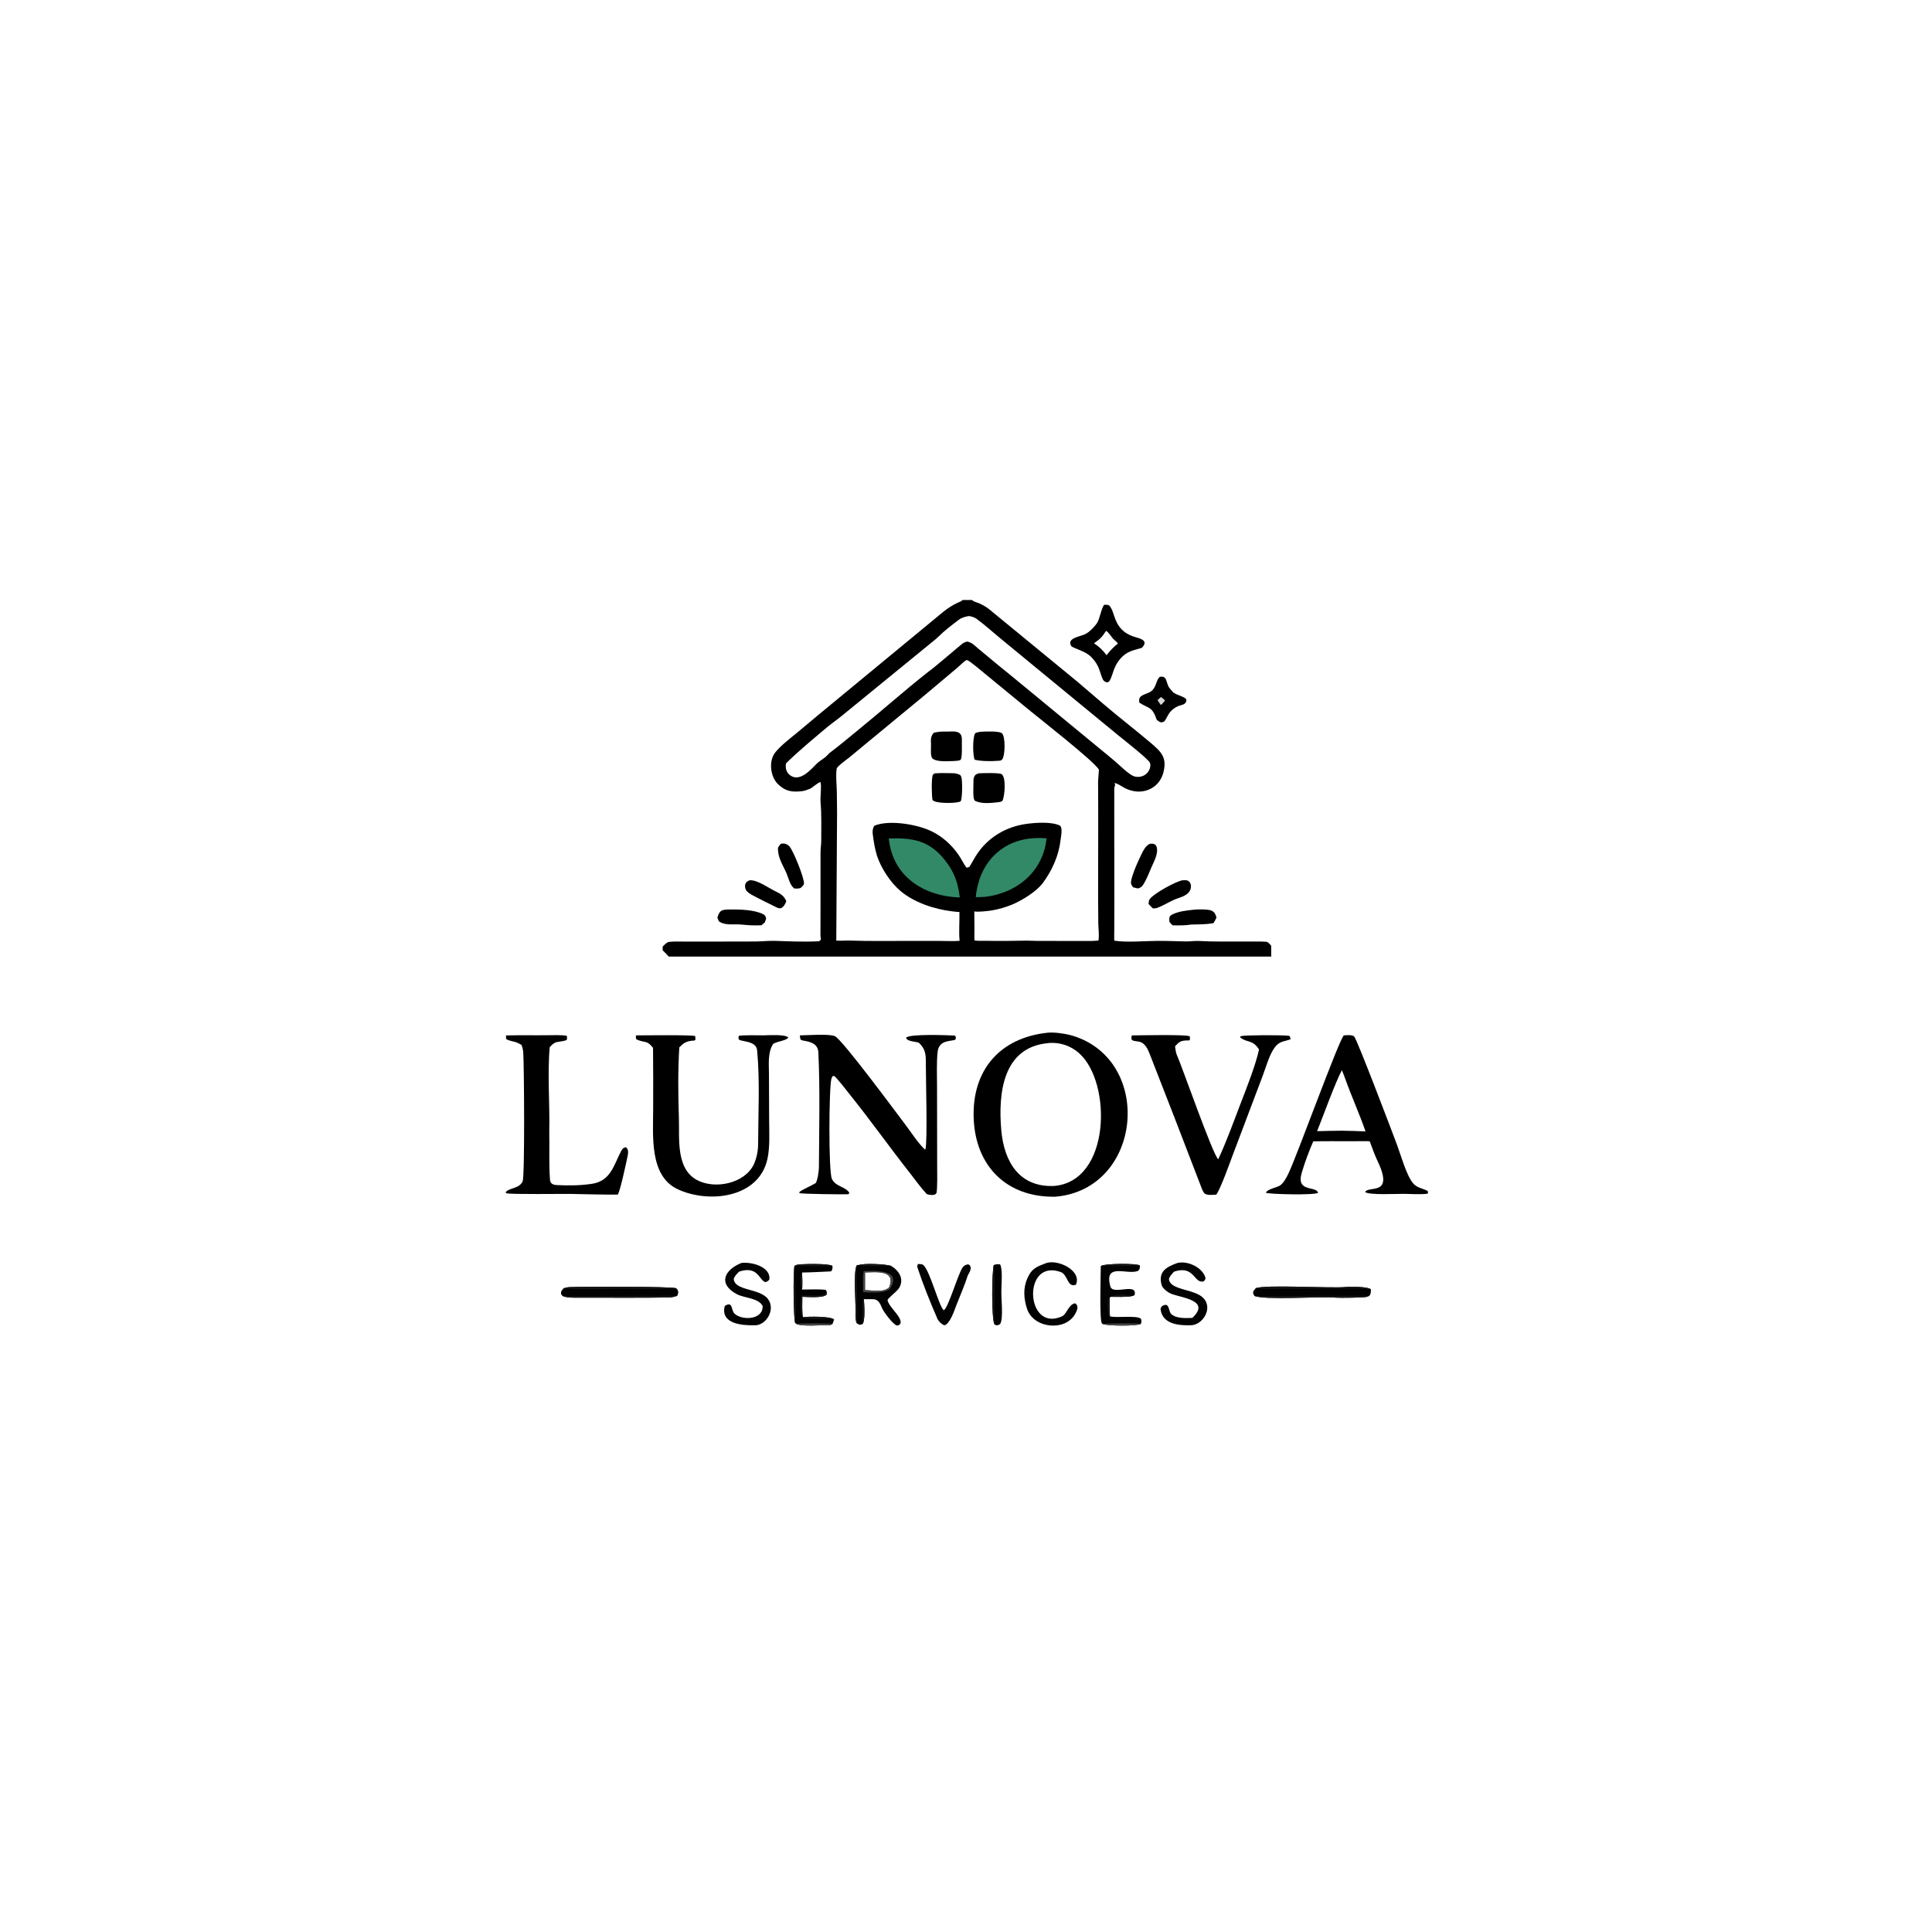
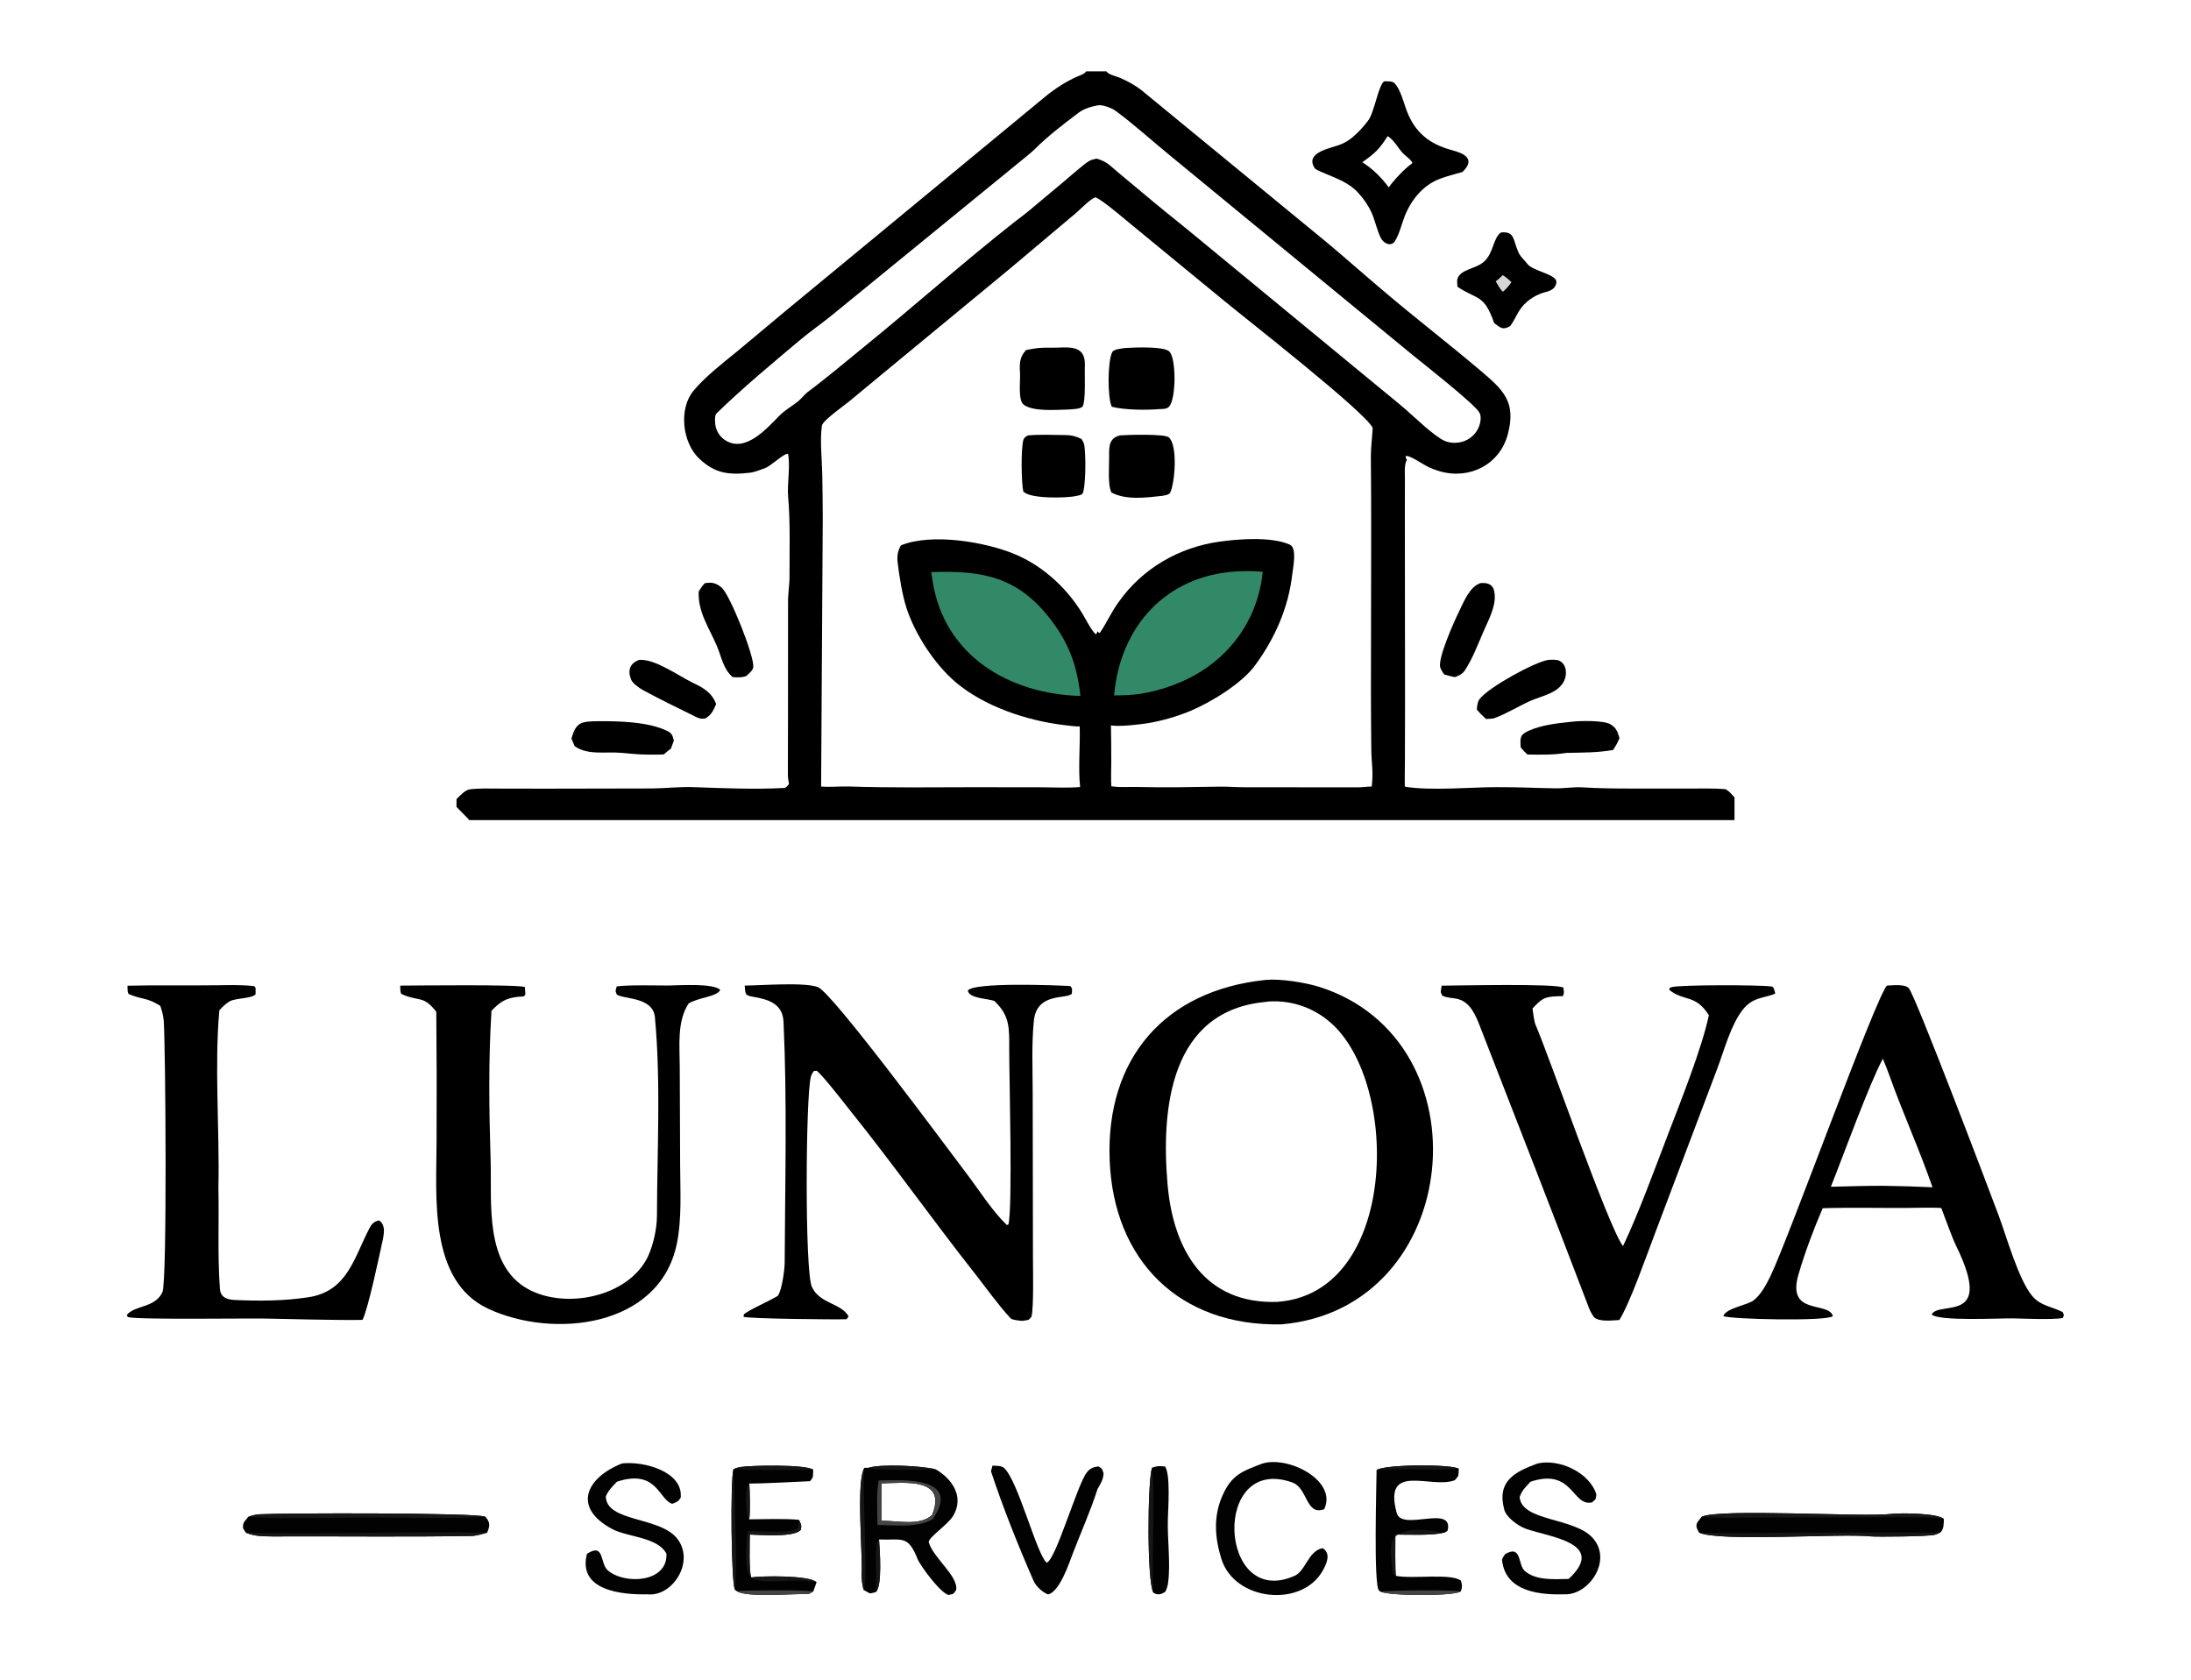
- <svg xmlns="http://www.w3.org/2000/svg" width="1024" height="1024" viewBox="0 0 1024 1024" style="display:block" preserveAspectRatio="xMidYMid meet">
+ <svg xmlns="http://www.w3.org/2000/svg" width="553" height="424" viewBox="236 300 553 424" style="display:block" preserveAspectRatio="xMidYMid meet">
  <svg x="263" y="667" width="498" height="39" style="display:block" preserveAspectRatio="none">
    <svg version="1.1" style="display: block;" width="498" height="39" viewBox="1362.60 105.85 1155.33 90.48" preserveAspectRatio="none">
      <g id="svg-group-adb05c6d-1369-4575-89a9-3986a045aa0f">
        <path transform="translate(0,0)" fill="rgb(2,2,2)" d="M 1808.31 113.976 C 1815.56 111.539 1839.41 112.724 1847.8 114.783 C 1857.35 120.272 1864.72 130.748 1858.15 141.954 C 1855.14 147.096 1844.23 154.19 1843.75 157.283 C 1846.21 166.717 1861.46 177.4 1859.79 185.616 C 1857.71 188.257 1858.71 187.609 1855.37 188.384 C 1850.63 187.265 1838.85 171.369 1837.18 167.183 C 1831.52 153.011 1828.12 156.444 1814.67 155.906 C 1815.1 161.378 1816.75 183.796 1812.69 186.726 C 1808.49 187.77 1810.06 187.81 1805.75 185.5 C 1804.97 183.769 1804.33 178.268 1804.46 176.489 C 1805.26 164.934 1801.07 121.496 1806.17 113.895 L 1808.31 113.976 z M 1816.06 144.908 C 1826.66 144.978 1838.52 148.083 1845.76 141.517 C 1854.71 119.45 1829.59 122.784 1816.08 123.034 L 1816.06 144.908 z" />
        <path transform="translate(0,0)" fill="rgb(22,22,22)" d="M 1805.75 185.5 C 1804.97 183.769 1804.33 178.268 1804.46 176.489 C 1805.26 164.934 1801.07 121.496 1806.17 113.895 C 1804.65 127.578 1808.31 177.861 1805.75 185.5 z" />
        <path transform="translate(0,0)" fill="rgb(22,22,22)" d="M 1808.31 113.976 C 1815.56 111.539 1839.41 112.724 1847.8 114.783 C 1839.87 114.966 1814.02 115.883 1808.31 113.976 z" />
        <path transform="translate(0,0)" fill="rgb(22,22,22)" d="M 1812.69 186.726 C 1814.09 180.089 1811.02 159.112 1814.67 155.906 C 1815.1 161.378 1816.75 183.796 1812.69 186.726 z" />
        <path transform="translate(0,0)" fill="rgb(67,68,68)" d="M 1814.52 121.361 C 1828.1 121.01 1863.37 118.809 1846.14 143.956 C 1837.47 149.186 1824.34 147.537 1813.75 147.392 C 1813.68 140.531 1813 127.409 1814.52 121.361 z M 1816.06 144.908 C 1826.66 144.978 1838.52 148.083 1845.76 141.517 C 1854.71 119.45 1829.59 122.784 1816.08 123.034 L 1816.06 144.908 z" />
        <path transform="translate(0,0)" fill="rgb(2,2,2)" d="M 2200.24 111.41 C 2212.9 108.421 2230.87 116.723 2234.7 129.536 C 2234.18 132.896 2234.74 131.832 2232.19 134.167 C 2220.38 136.819 2221.16 113.764 2196.13 122.073 C 2193.38 125.075 2191.04 127.204 2189.79 131.097 C 2190.88 145.24 2221.18 143 2232.2 154.616 C 2244.63 167.707 2230.48 188.45 2216.25 188.002 C 2203.09 188.369 2181.61 187.199 2179.5 168.123 C 2179.37 166.949 2180.59 165.505 2181.27 164.473 C 2191.09 158.737 2188.71 170.695 2192.69 174.241 C 2199.3 180.12 2210.25 179.136 2218.5 178.999 C 2241.34 157.696 2206.44 154.413 2193.21 149.542 C 2189.02 147.997 2182.01 143.076 2180.77 138.407 C 2176.28 121.584 2187.01 116.284 2200.24 111.41 z" />
        <path transform="translate(0,0)" fill="rgb(2,2,2)" d="M 1664.23 111.362 C 1676.94 109.901 1700.17 116.153 1698.53 131.513 C 1697.02 133.821 1696.17 134.026 1693.56 135 C 1685.76 132.707 1684.71 114.374 1661.24 122.048 C 1658.43 125.013 1656.35 126.894 1654.69 130.652 C 1655.01 145.957 1686.53 142.235 1696.68 155.625 C 1706.94 169.147 1693.63 189.512 1679.25 188.001 C 1664.32 188.365 1638 185.944 1643.67 164.258 C 1654.22 157.632 1650.95 169.852 1655.97 174.086 C 1665.93 182.476 1691.02 181.144 1690.19 164.201 C 1685.07 154.463 1667.3 154.458 1658.72 149.931 C 1634.61 137.209 1643.28 119.615 1664.23 111.362 z" />
        <path transform="translate(0,0)" fill="rgb(2,2,2)" d="M 2296.34 142.604 C 2306.36 137.591 2391.26 142.927 2407.59 140.925 C 2412.69 140.299 2434.68 140.425 2438.19 143.928 C 2438.06 146.865 2438.28 149.603 2436.23 151.735 C 2435.17 152.286 2434.07 152.75 2432.94 153.122 C 2429.78 154.159 2398.69 154.455 2395.01 154.064 C 2377.82 152.238 2305.85 157.426 2294.79 151.823 C 2292.01 146.978 2293.37 146.504 2296.34 142.604 z" />
        <path transform="translate(0,0)" fill="rgb(22,22,22)" d="M 2294.79 151.823 C 2314.04 152.53 2332.83 151.949 2352.07 151.876 L 2436.23 151.735 C 2435.17 152.286 2434.07 152.75 2432.94 153.122 C 2429.78 154.159 2398.69 154.455 2395.01 154.064 C 2377.82 152.238 2305.85 157.426 2294.79 151.823 z" />
        <path transform="translate(0,0)" fill="rgb(22,22,22)" d="M 2296.34 142.604 C 2306.36 137.591 2391.26 142.927 2407.59 140.925 C 2412.69 140.299 2434.68 140.425 2438.19 143.928 C 2432.44 142.41 2411.49 142.842 2404.46 142.854 L 2334.62 143.031 C 2324.39 143.059 2305.96 143.625 2296.34 142.604 z" />
        <path transform="translate(0,0)" fill="rgb(2,2,2)" d="M 1445.32 142.624 C 1447.49 141.771 1449.78 141.266 1452.1 141.129 C 1465.29 140.377 1579.87 140.15 1584.15 142.582 C 1587.09 145.824 1586.87 147.96 1585.22 151.858 C 1582.66 152.688 1578.7 153.786 1576.05 153.831 C 1540.07 154.44 1504.04 154.002 1468.05 154.099 C 1462.8 154.113 1457.07 154.234 1451.86 153.834 C 1449.14 153.601 1446.47 152.959 1443.94 151.929 L 1442.25 149.315 C 1442.26 145.546 1442.72 146.077 1445.32 142.624 z" />
        <path transform="translate(0,0)" fill="rgb(22,22,22)" d="M 1443.94 151.929 C 1490.84 153.002 1538.24 151.067 1585.22 151.858 C 1582.66 152.688 1578.7 153.786 1576.05 153.831 C 1540.07 154.44 1504.04 154.002 1468.05 154.099 C 1462.8 154.113 1457.07 154.234 1451.86 153.834 C 1449.14 153.601 1446.47 152.959 1443.94 151.929 z" />
        <path transform="translate(0,0)" fill="rgb(22,22,22)" d="M 1445.32 142.624 C 1447.49 141.771 1449.78 141.266 1452.1 141.129 C 1465.29 140.377 1579.87 140.15 1584.15 142.582 C 1567.2 143.939 1534.58 143.003 1516.72 143.001 C 1497.04 142.999 1464.13 144.116 1445.32 142.624 z" />
        <path transform="translate(0,0)" fill="rgb(2,2,2)" d="M 2106.01 115.225 C 2110.9 111.847 2150.02 111.699 2154.16 114.504 C 2153.79 118.908 2154.5 118.171 2151.86 121.156 C 2138.33 126.661 2109.56 110.132 2117.81 140.391 C 2120.81 151.427 2151.23 134.981 2147.62 150.696 C 2146.3 151.66 2146.28 152.022 2144.85 152.002 C 2138.92 153.621 2123.97 153.06 2117.01 153.014 C 2117 156.858 2116.75 174.57 2117.34 177.208 C 2127.44 179.127 2149.4 175.53 2155.37 179.979 C 2156.05 182.132 2156.38 184.101 2155.23 186.303 C 2151.83 189.198 2112.55 188.997 2108.29 186.4 C 2107.96 186.225 2107.68 186.035 2107.41 185.77 C 2104.15 182.59 2105.98 123.846 2106.01 115.225 z" />
        <path transform="translate(0,0)" fill="rgb(22,22,22)" d="M 2117.34 177.208 C 2116.86 177.024 2116.03 176.329 2115.57 175.98 C 2115.02 171.117 2114.02 164.168 2114.58 159.492 C 2116.05 147.292 2136.39 149.995 2144.85 152.002 C 2138.92 153.621 2123.97 153.06 2117.01 153.014 C 2117 156.858 2116.75 174.57 2117.34 177.208 z" />
        <path transform="translate(0,0)" fill="rgb(67,68,68)" d="M 2108.29 186.4 C 2114.88 185.663 2149.32 185.317 2155.23 186.303 C 2151.83 189.198 2112.55 188.997 2108.29 186.4 z" />
        <path transform="translate(0,0)" fill="rgb(22,22,22)" d="M 2106.01 115.225 C 2110.9 111.847 2150.02 111.699 2154.16 114.504 C 2138.28 115.606 2121.26 114.102 2106.01 115.225 z" />
        <path transform="translate(0,0)" fill="rgb(2,2,2)" d="M 2039.24 111.41 C 2054.45 106.789 2083.2 121.456 2075.34 138.185 C 2064.46 142.154 2065.83 125.728 2056.57 122.473 C 2009.31 105.855 2013.4 196.333 2057.44 177.413 C 2064.4 175.033 2065.71 162.619 2074.42 160.969 C 2079.26 164.012 2077.08 169.43 2074.58 173.975 C 2062.44 196.053 2022.87 192.096 2015.15 167.308 C 2011.3 154.964 2010.36 142.609 2015.65 130.452 C 2021.17 117.749 2027.75 115.798 2039.24 111.41 z" />
        <path transform="translate(0,0)" fill="rgb(2,2,2)" d="M 1730.35 185.409 C 1728.12 182.847 1727.53 120.534 1729.43 114.747 C 1730.62 114.157 1731.88 113.742 1733.18 113.514 C 1739.21 112.469 1771.55 111.823 1776.12 115.019 C 1775.88 119.102 1776.56 119.184 1774.24 121.772 C 1765.39 122.115 1746.79 123.209 1738.72 123.128 C 1738.97 126.985 1739.34 140.417 1738.66 144.095 C 1747.3 144.018 1759.45 143.591 1767.76 144.379 C 1768.96 146.785 1769.41 147.472 1768.96 150.098 C 1765.45 154.917 1744.89 153.138 1739.01 153.018 C 1738.97 157.705 1738.42 174.978 1739.88 178.118 C 1746.26 177.157 1774.18 176.805 1778.1 180.971 L 1776.2 186.27 C 1775.44 186.769 1773.84 187.881 1772.98 187.85 C 1764.91 187.56 1736.85 190.101 1731.34 186.125 L 1730.35 185.409 z" />
        <path transform="translate(0,0)" fill="rgb(22,22,22)" d="M 1730.35 185.409 C 1728.12 182.847 1727.53 120.534 1729.43 114.747 C 1730.62 114.157 1731.88 113.742 1733.18 113.514 C 1739.21 112.469 1771.55 111.823 1776.12 115.019 C 1764.19 115.072 1740.29 115.749 1729.46 114.524 C 1729.88 126.845 1731.89 175.929 1730.35 185.409 z" />
        <path transform="translate(0,0)" fill="rgb(22,22,22)" d="M 1767.76 144.379 C 1768.96 146.785 1769.41 147.472 1768.96 150.098 C 1765.45 154.917 1744.89 153.138 1739.01 153.018 C 1738.97 157.705 1738.42 174.978 1739.88 178.118 C 1735.2 174.478 1737.25 157.355 1737.65 151.117 C 1745.18 150.688 1759.79 152.727 1766.49 149.733 C 1767.64 149.221 1767.59 146.068 1767.76 144.379 z" />
        <path transform="translate(0,0)" fill="rgb(67,68,68)" d="M 1731.34 186.125 C 1739.07 185.638 1769 185.383 1776.2 186.27 C 1775.44 186.769 1773.84 187.881 1772.98 187.85 C 1764.91 187.56 1736.85 190.101 1731.34 186.125 z" />
        <path transform="translate(0,0)" fill="rgb(22,22,22)" d="M 1739.88 178.118 C 1746.26 177.157 1774.18 176.805 1778.1 180.971 C 1767.91 178.039 1744.97 183.021 1739.88 178.118 z" />
        <path transform="translate(0,0)" fill="rgb(22,22,22)" d="M 1738.66 144.095 C 1736.45 141.582 1735.74 125.383 1738.72 123.128 C 1738.97 126.985 1739.34 140.417 1738.66 144.095 z" />
        <path transform="translate(0,0)" fill="rgb(2,2,2)" d="M 1881.08 112.674 C 1882.87 112.68 1886.35 112.711 1887.74 113.894 C 1895.97 120.897 1906.91 164.559 1912.84 169.5 C 1918.17 167.931 1930.68 123.967 1936.27 116.733 C 1938.21 114.209 1940.13 113.488 1943.13 113.099 C 1945.74 114.791 1944.99 113.983 1946.17 117.18 C 1945.89 121.087 1944.52 123.009 1942.61 126.368 C 1938.71 138.68 1933.08 151.289 1928.41 163.39 C 1925.94 169.796 1920.55 186.414 1913.7 188.069 C 1910.99 187.17 1906.75 183.757 1905.15 180.093 C 1896.26 159.758 1887.17 137.081 1880.23 115.971 C 1880.58 114.614 1880.86 113.515 1881.08 112.674 z" />
        <path transform="translate(0,0)" fill="rgb(2,2,2)" d="M 1974.49 113.85 C 1977.81 112.787 1978.63 112.838 1982.12 113.144 C 1985.37 117.508 1984.02 137.182 1983.8 143.817 C 1983.42 155.259 1985.52 170.527 1983.89 181.503 C 1983.66 183.229 1983.13 184.902 1982.33 186.452 C 1980.14 187.995 1977.95 188.731 1975.33 187.06 C 1971.49 180.555 1971.87 122.662 1974.49 113.85 z" />
        <path transform="translate(0,0)" fill="rgb(22,22,22)" d="M 1975.33 187.06 C 1971.49 180.555 1971.87 122.662 1974.49 113.85 C 1976.58 134.031 1974.13 165.11 1975.33 187.06 z" />
      </g>
    </svg>
  </svg>
  <svg x="258" y="547" width="509" height="91" style="display:block" preserveAspectRatio="none">
    <svg version="1.1" style="display: block;" width="509" height="91" viewBox="379.38 72.53 1291.40 230.88" preserveAspectRatio="none">
      <g id="svg-group-048cdcfc-1d42-4593-9063-ac6f7b164aed">
        <path transform="translate(0,0)" fill="rgb(0,0,0)" d="M 1133.51 73.446 C 1133.78 73.415 1134.05 73.387 1134.33 73.362 C 1143.56 72.527 1159.4 75.031 1168.17 77.784 C 1276.52 111.831 1260.83 283.786 1144.25 293.951 C 1078.72 295.365 1036.64 252.954 1034.15 188.842 C 1031.61 123.533 1069.6 80.202 1133.51 73.446 z M 1141.24 279.568 C 1218.89 274.433 1220.29 139.756 1175.66 100.769 C 1164.85 91.194 1150.67 86.307 1136.26 87.184 C 1135.59 87.231 1135.01 87.261 1134.36 87.435 C 1073.14 92.855 1066.93 155.184 1071.24 204.449 C 1074.96 246.879 1095.32 280.987 1141.24 279.568 z" />
        <path transform="translate(0,0)" fill="rgb(0,0,0)" d="M 800.427 77.023 C 810.623 76.926 839.653 74.68 847.454 78.069 C 857.232 82.316 929.944 180.853 942.977 198.02 C 950.909 208.467 958.882 221.304 968.299 230.335 L 969.314 230.01 C 972.11 219.596 969.813 134.66 969.83 118.294 C 969.845 104.364 970.457 96.299 960.159 86.758 C 955.16 85.218 944.104 85.156 943.333 80.202 C 947.149 74.69 1000.27 76.793 1008.99 77.308 C 1010.51 79.178 1010.01 79.341 1009.94 82.193 C 1006.53 86.011 987.442 81.049 985.597 99.644 C 984.083 114.906 984.85 130.507 984.862 145.852 L 985.028 250.89 C 985.039 258.572 985.591 282.764 984.112 289.03 C 981.838 291.784 982.45 290.978 978.156 291.724 C 976.472 291.57 971.775 291.208 970.742 290.107 C 963.051 281.909 955.031 270.549 948.174 261.851 C 920.859 227.203 895.458 191.271 867.865 156.906 C 864.06 152.167 850.519 134.523 846.481 131.514 L 844.644 131.79 C 843.793 132.906 843.186 134.1 842.807 135.452 C 839.493 147.289 838.783 260.021 843.485 270.045 C 848.546 280.833 862.177 280.333 866.962 288.814 L 865.71 290.665 C 858.796 290.966 803.889 290.387 799.724 289.144 L 799.854 287.622 C 803.114 284.632 816.082 279.152 821.679 275.661 C 824.234 272.022 826.015 259.248 826.039 254.449 C 826.288 203.173 827.657 151.258 825.3 100.082 C 824.764 88.439 815.166 85.762 805.909 84.201 C 800.2 83.239 801.044 82.349 800.427 77.023 z" />
        <path transform="translate(0,0)" fill="rgb(0,0,0)" d="M 1531.88 77.004 C 1535.59 76.879 1543.03 75.854 1545.85 78.62 C 1549.66 82.35 1596.86 206.607 1603.34 223.992 C 1608.5 237.81 1616.13 265.306 1624.91 275.762 C 1630.34 282.223 1637.43 282.526 1644.42 286.073 C 1645.41 288.556 1645.44 287.606 1644.47 289.909 C 1637.17 291.096 1620.63 290.292 1612.58 290.125 C 1604.65 289.961 1564.49 292.138 1560.54 287.547 C 1565.51 278.557 1601 294.237 1576.13 243.541 C 1573.67 238.528 1568.86 225.154 1566.69 219.444 C 1561.99 219.035 1549.5 219.375 1544.25 219.388 C 1526.42 219.505 1508.57 219.024 1490.74 219.584 C 1484.87 233.237 1479.44 247.691 1475.26 261.916 C 1467.4 288.631 1494.48 278.948 1497.27 288.638 C 1494.14 292.227 1430.08 290.691 1427.1 288.614 C 1429.06 283.434 1442.23 281.823 1446.51 278.577 C 1451.21 275.008 1454.76 268.252 1457.29 263.047 C 1468.88 239.192 1524.61 84.642 1531.88 77.004 z M 1495.98 205.84 C 1506.92 205.607 1518.41 205.182 1529.3 205.225 C 1539.89 205.37 1550.48 205.684 1561.06 206.167 C 1552.81 182.263 1542.28 159.211 1533.77 135.401 C 1532.37 131.499 1530.89 127.634 1529.25 123.832 C 1520.34 140.516 1503.81 186.213 1495.98 205.84 z" />
        <path transform="translate(0,0)" fill="rgb(0,0,0)" d="M 638.286 93.138 C 636.3 125.148 636.739 156.941 637.744 189.191 C 638.574 215.778 633.582 256.143 661.957 271.5 C 685.784 284.396 725.817 276.527 738.423 250.656 C 741.873 243.158 744.229 232.917 744.254 224.187 C 744.374 182.589 746.8 138.562 742.948 97.294 C 741.718 84.113 722.934 85.886 718.522 82.72 C 717.432 79.808 717.647 80.756 718.51 77.537 C 725.994 76.495 743.235 76.948 751.5 76.966 C 758.846 76.859 780.112 75.355 784.806 79.754 C 782.665 84.212 770.952 84.529 764.528 88.468 C 757.03 99.937 758.796 115.257 758.848 129.02 L 759.098 191.811 C 759.161 208.281 760.286 226.624 756.898 242.722 C 745.683 296.01 677.7 303.406 636.088 283.903 C 597.804 265.96 603.113 211.776 603.126 176.577 C 603.271 148.977 603.213 121.377 602.95 93.779 C 594.534 82.981 592.13 87.524 580.91 82.534 C 579.712 82.001 579.935 78.803 579.84 77.03 C 588.746 77.007 656.945 76.131 659.694 78.017 L 660.007 82.588 C 658.993 84.564 658.255 83.879 655.764 84.141 C 647.443 85.014 644.032 87.248 638.286 93.138 z" />
        <path transform="translate(0,0)" fill="rgb(0,0,0)" d="M 1246.76 77.062 C 1256.89 77.024 1320.8 75.522 1324.7 78.361 C 1324.97 81.286 1325.42 81.384 1324.34 83.799 C 1323.41 83.789 1322.48 83.796 1321.56 83.82 C 1312.29 84.073 1310.83 85.438 1304.9 91.684 C 1305.32 94.322 1305.95 99.984 1306.9 102.18 C 1315.86 122.829 1353.67 232.147 1362.88 243.829 C 1373.01 222.576 1383.33 194.06 1391.85 171.878 C 1399.95 150.806 1413.42 117.025 1417.86 95.974 C 1409.18 82.404 1402.52 87.459 1392.65 79.929 L 1392.64 78.548 C 1393.13 78.332 1393.63 78.145 1394.14 77.989 C 1399.09 76.507 1449.13 76.452 1458.12 77.591 C 1459.49 77.765 1459.89 80.452 1460.38 82.131 C 1453.55 85.198 1446.17 84.073 1439.62 92.396 C 1431.81 102.309 1427.72 118.401 1423.09 130.578 L 1382.91 236.877 C 1377.69 250.603 1367.36 280.213 1360.53 291.159 C 1356.44 291.387 1347.76 292.563 1344.43 289.452 C 1343.68 288.758 1341.83 285.395 1341.39 284.266 C 1318.31 223.775 1294.81 163.427 1271.27 103.109 C 1268.5 95.999 1265 87.382 1256.71 85.514 C 1253.06 84.743 1250.85 85.032 1247.17 83.498 C 1245.65 80.708 1246.27 80.877 1246.76 77.062 z" />
        <path transform="translate(0,0)" fill="rgb(0,0,0)" d="M 405.214 77.091 C 424.396 76.611 443.782 77.079 462.983 76.798 C 470.493 76.689 479.053 76.46 486.441 77.402 L 487.238 78.529 C 487.234 79.702 487.228 81.083 487.222 82.674 C 484.038 85.548 474.295 84.894 470.509 87.176 C 467.558 88.954 465.769 90.986 464.043 92.828 C 460.759 128.283 464.26 169.757 463.427 206.259 C 463.875 227.843 462.807 249.662 464.39 271.171 C 464.803 276.78 469.01 278.121 473.972 278.345 C 489.74 279.058 505.462 278.993 521.068 276.595 C 546.396 272.702 550.3 250.866 560.486 231.774 C 561.819 229.284 563.665 227.881 566.329 227.407 C 570.357 230.171 569.559 235.151 568.813 239.227 C 566.643 249.066 559.503 283.435 555.71 291.088 C 541.736 291.432 507.589 290.501 493.652 290.249 C 480.186 290.005 412.1 291.085 405.428 289.299 L 404.727 287.954 C 410.141 281.435 422.66 283.648 427.575 273.378 C 430.667 266.918 429.606 116.99 428.427 99.754 C 428.196 96.38 427.304 93.156 426.196 89.974 C 416.958 84.323 415.565 86.347 406.252 82.554 C 405.044 82.062 405.291 78.849 405.214 77.091 z" />
      </g>
    </svg>
  </svg>
  <svg x="351" y="318" width="323" height="189" style="display:block" preserveAspectRatio="none">
    <svg version="1.1" style="display: block;" width="323" height="189" viewBox="-1.40 0.00 2050.79 1200.00" preserveAspectRatio="none">
      <g id="svg-group-871c122c-1711-41af-8bed-376883ad92ce">
        <path transform="translate(0,0)" fill="rgba(0, 0, 0, 1)" d="M 1009.25 0 L 1041.46 0 C 1044.62 5.519 1057.12 7.759 1063.05 10.346 C 1075 15.552 1088.11 22.574 1098.23 30.729 L 1394.84 274.335 C 1424.85 299.448 1453.88 325.304 1483.98 350.67 C 1535.46 394.57 1588.65 435.357 1640.29 479.085 C 1677.37 510.487 1698.51 529.37 1684.79 581.47 C 1671.92 630.307 1623.47 654.73 1575.81 641.019 C 1569 639.044 1562.36 636.489 1555.99 633.384 C 1548.38 629.645 1527.78 615.162 1521.28 616.496 C 1520.03 620.929 1524.19 621.24 1522.56 623.768 C 1518.5 630.048 1519.86 645.708 1519.83 652.869 L 1519.72 703.032 L 1520.05 1013.91 L 1519.82 1106.69 C 1519.78 1118.88 1519.39 1132.16 1519.63 1144.35 C 1519.65 1145.26 1519.81 1146.5 1520.57 1146.62 C 1563.28 1153.14 1624.28 1147.27 1665.66 1147.2 C 1706.07 1147.13 1722.06 1148.4 1759.44 1149.03 C 1776.65 1149.32 1789.21 1146.62 1804.38 1147.51 C 1830.76 1149.06 1854.48 1149.39 1880.05 1149.4 L 1974.64 1149.44 C 1993.38 1149.44 2015.43 1148.84 2033.76 1150.38 C 2040.75 1154.78 2042.5 1157.64 2048 1163.61 L 2048 1200 L 20.259 1200 C 18.414 1196.95 4.283 1183.61 0 1178.79 L 0 1166.4 C 5.479 1160.96 13.725 1151.68 21.258 1150.69 C 35.815 1148.78 53.322 1149.41 68.088 1149.48 C 92.673 1149.65 117.259 1149.69 141.845 1149.61 L 313.47 1149.27 C 335.586 1149.03 357.226 1146.38 379.618 1147.17 C 428.264 1148.91 477.235 1151.03 525.927 1148.44 C 528.925 1147.07 530.459 1144.99 532.64 1142.56 C 532.956 1140.93 530.967 1133.06 531.007 1128.06 L 531.239 1031.46 C 531.194 971.614 531.157 911.708 531.29 851.856 C 530.997 838.146 533.693 823.829 533.645 810.216 C 533.492 767.356 535.156 724.078 531.42 681.36 C 529.714 661.852 535.306 631.007 531.253 613.134 C 525.666 611.165 503.788 632.515 495.064 635.622 C 487.306 638.533 478.237 642.379 469.96 643.323 C 436.172 647.178 413.928 644.55 388.582 620.304 C 361.682 594.573 355.964 540.752 379.615 512.137 C 398.778 488.953 427.951 466.667 450.93 447.842 L 526.276 384.886 L 944.913 39.387 C 959.218 27.709 977.348 16.09 994.21 8.629 C 999.58 6.253 1005.67 4.825 1009.25 0 z M 584.287 1146.21 C 600.073 1147.45 614.8 1145.65 630.154 1146.16 C 695.088 1148.34 760.758 1147.37 825.828 1147.29 L 935.763 1147.39 C 955.048 1147.48 980.963 1148.69 999.365 1146.97 C 996.127 1119.58 999.579 1078.16 998.685 1049.86 C 992.696 1050.29 979.652 1048.34 973.139 1047.65 C 914.124 1040.54 845.764 1017.95 799.813 978.91 C 766.09 950.261 734.57 901.77 721.079 859.97 C 714.214 838.702 709.634 809.517 706.893 787.037 C 705.736 777.553 707.104 767.958 712.185 759.694 C 760.966 739.733 846.396 753.912 893.777 773.407 C 942.151 793.311 983.237 832.54 1008.12 877.984 C 1010.3 881.971 1021.59 902.298 1025.18 902.17 L 1027.34 897.394 C 1028.56 898.512 1028.64 898.457 1029.37 899.916 L 1030.88 900.009 C 1041.5 884.82 1048.62 867.638 1061.02 850.6 C 1099.02 796.725 1157.47 762.878 1222.78 753.715 C 1252.98 749.478 1306.35 745.377 1335.41 758.544 C 1347.49 764.018 1340.46 795.683 1339.21 806.658 C 1333.13 859.828 1311.29 908.964 1279.78 951.889 C 1258.71 980.942 1208.18 1011.83 1175.08 1025.45 C 1153.76 1034.17 1131.55 1040.56 1108.85 1044.52 C 1096.62 1046.59 1060.93 1050.82 1048.74 1048.08 C 1049.12 1067.89 1049.29 1087.71 1049.25 1107.52 C 1049.21 1116.95 1048.55 1137.02 1049.42 1145.78 C 1064.83 1148.02 1075.58 1146.55 1090.6 1146.92 C 1135.09 1148.01 1179.57 1147.11 1224.05 1146.38 C 1236.16 1146.18 1249.44 1147.36 1262.14 1147.34 C 1322.67 1147.27 1383.25 1147.44 1443.79 1147.51 C 1451.56 1147.52 1459.16 1146.35 1466.64 1146.13 C 1469.54 1121.92 1466.25 1109.95 1465.98 1086.7 C 1465.62 1056.1 1465.41 1024.96 1465.38 994.355 L 1465.75 752.192 C 1465.88 706.974 1465.6 661.834 1465.26 616.621 C 1465.17 603.689 1467.55 585.146 1468.16 571.312 C 1455.73 545.454 1266.35 397.695 1230.79 368.285 L 1084.7 248.292 C 1074.53 240.079 1033.2 204.335 1023.56 201.909 C 1013.54 206.229 1000.67 220.52 991.257 228.339 L 886.039 316.894 L 686.404 481.689 L 628.638 529.507 C 621.341 535.441 586.743 559.977 585.621 567.654 C 582.114 591.643 585.628 621.095 586.147 645.714 C 586.573 669.287 586.832 692.861 586.923 716.437 L 584.287 1146.21 z M 1025.7 139.862 C 1043.14 145.123 1046.21 150.377 1059.84 161.684 L 1098.32 193.767 C 1122.08 213.937 1148.7 235.152 1173.07 254.975 L 1482.51 509.906 C 1495.49 520.677 1508.92 531.355 1521.63 542.399 C 1536.44 555.268 1566.13 584.247 1582.91 591.97 C 1594.18 597.152 1608.99 596.301 1619.81 590.404 C 1629.73 584.999 1636.82 576.262 1639.84 565.408 C 1641.44 559.659 1642.22 552.214 1639.14 546.808 C 1631.08 532.692 1549.35 468.665 1532.5 454.877 L 1421.11 363.339 L 1142.53 134.185 C 1113.59 110.564 1086.05 85.318 1056.02 63.188 C 1050.22 58.908 1036.12 53.657 1028.84 54.337 C 1018.18 56.228 1005.71 59.694 997.092 66.235 C 973.041 84.494 948.425 103.007 927.042 124.367 C 923.924 127.482 920.602 130.422 917.172 133.197 L 601.48 390.963 C 584.964 404.425 566.707 416.96 550.492 430.62 C 505.21 468.765 458.933 507.04 416.549 548.347 C 413.035 551.772 414.274 565.348 415.401 569.797 C 417.712 579.224 423.77 587.3 432.173 592.157 C 463.916 610.754 497.65 571.944 517.558 551.792 C 526.076 543.171 536.633 537.219 546.2 529.87 C 551.867 525.517 556.435 519.363 561.83 514.667 C 592.867 491.59 622.334 466.515 652.399 442.108 C 733.67 376.133 811.685 306.374 894.029 241.601 C 900.916 236.184 908.069 231.112 914.844 225.557 L 972.805 177.104 C 983.606 167.934 994.604 158.259 1005.68 149.462 C 1013.35 143.364 1016.36 141.781 1025.7 139.862 z" />
        <path transform="translate(0,0)" fill="rgba(0, 0, 0, 1)" d="M 1063.93 583.38 C 1074.79 582.576 1133.98 580.774 1141.19 586.436 C 1156 598.063 1151.52 658.649 1143.72 675.203 C 1142.02 678.825 1133.77 679.892 1130.08 680.443 C 1104.74 683.259 1072.52 687.42 1049.64 675.003 C 1043.3 664.245 1046.01 631.369 1045.85 617.98 C 1045.64 600.871 1045.6 587.449 1063.93 583.38 z" />
        <path transform="translate(0,0)" fill="rgba(0, 0, 0, 1)" d="M 932.631 443.371 C 938.84 442.924 945.309 442.784 951.824 442.929 C 977.297 443.495 1008.85 434.996 1006.97 472.794 C 1006.29 486.563 1008.77 526.192 1003.41 537.176 C 998.966 541.596 985.91 541.519 979.354 542.022 C 961.107 542.354 924.257 545.816 908.809 534.193 C 899.476 527.171 903.834 495.087 903.041 483.391 C 902.063 468.98 902.253 457.674 912.748 446.663 C 919.858 445.206 925.437 444.294 932.631 443.371 z" />
        <path transform="translate(0,0)" fill="rgba(0, 0, 0, 1)" d="M 1072.07 443.393 C 1087.73 442.404 1132.85 440.63 1142.01 448.756 C 1153.52 458.954 1153.45 524.476 1141.95 537.319 C 1138.18 541.533 1131.56 541.05 1126.76 541.297 C 1105.81 543.138 1070.12 542.853 1050.11 537.547 C 1043.27 523.836 1043.05 465.993 1050.75 450.084 C 1053.09 445.241 1066.7 444.004 1072.07 443.393 z" />
        <path transform="translate(0,0)" fill="rgba(0, 0, 0, 1)" d="M 915.983 583.463 C 935.464 581.698 956.565 582.758 976.176 582.953 C 985.977 583.05 992.85 584.891 1001.62 589.251 C 1002.87 591.293 1005.07 595.018 1005.59 597.205 C 1008.91 611.048 1008.64 667.192 1003.17 676.972 C 1000.61 679.399 996.78 679.77 993.256 680.501 C 979.346 683.979 917.889 685.618 908.265 673.124 C 905.218 660.823 904.267 604.674 908.463 590.515 C 909.405 587.338 912.699 584.806 915.983 583.463 z" />
        <path transform="translate(0,0)" fill="rgba(50, 137, 103, 1)" d="M 1248.55 801.579 C 1264.13 800.563 1276.33 800.84 1291.89 801.91 C 1288.52 838.797 1275.48 874.143 1254.09 904.384 C 1216.48 957.31 1158.85 987.007 1095.86 997.672 C 1080.5 999.752 1069.12 1000.1 1053.8 1000.16 C 1063.38 890.2 1136.3 808.841 1248.55 801.579 z" />
        <path transform="translate(0,0)" fill="rgba(50, 137, 103, 1)" d="M 760.757 802.533 C 841.392 799.786 897.414 809.309 949.798 875.498 C 981.066 915.007 994.206 951.328 999.876 1001.03 C 885.318 997.943 781.785 936.279 763.044 817.455 C 762.259 812.482 761.476 807.52 760.757 802.533 z" />
        <path transform="translate(0,0)" fill="rgba(0, 0, 0, 1)" d="M 226.249 1041.47 C 259.149 1041.3 307.281 1042.11 337.985 1057.2 C 345.46 1060.87 346.432 1065.16 348.334 1072.49 L 343.611 1085.39 C 339.813 1088.15 335.861 1091.62 332.231 1094.66 C 324.363 1095.26 315.394 1095.03 307.41 1095 C 292.854 1095.01 277.826 1093.45 263.289 1092.15 C 239.089 1090 209.877 1096.45 189.316 1081.43 L 184.194 1069.45 C 191.501 1042.64 200.065 1041.98 226.249 1041.47 z" />
        <path transform="translate(0,0)" fill="rgba(0, 0, 0, 1)" d="M 397.993 820.315 C 400.719 819.801 403.485 819.609 406.258 819.574 C 413.761 819.479 420.875 823.31 426.037 828.613 C 439.246 842.183 476.993 936.055 475.589 954.5 C 475.153 960.228 468.211 965.434 464.264 969.148 C 456.523 971.931 450.742 971.206 442.625 970.866 C 427.214 957.83 424.484 937.648 417.016 920.347 C 404.593 891.565 386.455 866.092 388.164 833.398 C 391.379 828.472 393.735 824.463 397.993 820.315 z" />
        <path transform="translate(0,0)" fill="rgba(0, 0, 0, 1)" d="M 292.874 943.174 C 319.256 941.774 354.985 968.492 379.054 980.075 C 395.98 988.219 409.265 995.754 416.104 1014.09 C 411.239 1024.71 408.959 1030.86 398.863 1037.07 C 392.075 1038.2 388.598 1037.04 382.47 1034 C 354.277 1020.03 325.651 1006.33 298.055 991.232 C 292.523 988.207 282.104 980.506 279.848 974.875 C 273.958 960.181 277.588 948.701 292.874 943.174 z" />
        <path transform="translate(0,0)" fill="rgba(0, 0, 0, 1)" d="M 1486.22 16.076 C 1491 15.962 1499.19 15.5 1502.96 18.789 C 1512.92 28.965 1517.62 49.78 1522.77 63.303 C 1536.21 98.541 1559.51 116.824 1595.6 126.464 C 1615.25 131.712 1633.55 140.669 1612.06 161.318 C 1599.65 165.007 1588.34 167.58 1576.08 172.154 C 1549.36 182.115 1529.93 205.786 1519.67 231.786 C 1514.67 244.452 1511.04 260.687 1503.7 272.441 L 1503.09 273.392 C 1495.5 281.619 1484.77 274.573 1480.78 266.201 C 1474.71 253.435 1472.04 239.044 1466.27 226.211 C 1461.39 215.355 1453.81 204.407 1445.78 195.63 C 1430.28 177.938 1409.24 171.372 1388.42 162.315 C 1384.74 160.729 1378.15 158.373 1375.19 155.203 C 1358.64 129.314 1402.11 123.305 1417.22 117.031 C 1424.78 113.915 1431.74 109.52 1437.8 104.038 C 1447.37 95.483 1453.18 89.138 1460.75 79.131 C 1471.08 65.481 1476.53 25.1 1486.22 16.076 z M 1451.57 145.733 C 1468.47 156.426 1482.02 169.959 1493.98 185.998 L 1494.55 185.171 C 1502.19 174.297 1520.35 154.908 1531.54 147.445 C 1531.82 142.818 1519.78 134.859 1516.3 131.011 C 1508.69 122.596 1501.96 109.628 1492.12 103.876 C 1478.56 125.375 1471.57 131.434 1451.57 145.733 z" />
        <path transform="translate(0,0)" fill="rgba(0, 0, 0, 1)" d="M 1673.75 258.275 C 1696.06 255.797 1693.18 270.878 1700.75 287.421 C 1703.32 296.121 1711.68 302.525 1716.02 308.567 C 1723.91 319.572 1760.51 324.927 1762.44 336.353 C 1762.69 337.832 1762.57 339.349 1762.11 340.776 C 1758.19 353.159 1746.2 352.565 1736.04 356.707 C 1728.89 359.689 1722.22 363.71 1716.24 368.641 C 1700.74 381.585 1698.98 394.093 1688.55 408.283 C 1676.44 415.298 1672.87 410.838 1662.9 403.517 C 1646.41 356.467 1636.4 366.917 1603.97 345.21 C 1603.83 343.106 1603.32 335.393 1603.67 333.859 C 1607.52 316.981 1633 317.155 1646.36 305.249 C 1662.33 291.028 1660.55 267.777 1673.75 258.275 z" />
        <path transform="translate(0,0)" fill="rgba(216, 215, 216, 1)" d="M 1676.34 326.784 C 1680.12 327.964 1687.14 334.852 1690.51 337.822 C 1686.54 344.014 1683.2 347.367 1678.06 352.341 L 1677.44 352.802 L 1675.78 352.47 C 1671.21 346.958 1668.92 342.744 1665.33 336.596 C 1670.11 332.889 1672.21 331.144 1676.34 326.784 z" />
        <path transform="translate(0,0)" fill="rgba(0, 0, 0, 1)" d="M 1640.76 820.25 C 1649.46 819.185 1659.33 821.007 1662.22 830.5 C 1669 852.78 1653.46 879.714 1644.87 899.72 C 1635.95 920.478 1628.16 941.253 1615.94 959.986 C 1611.93 966.137 1606.37 968.504 1599.83 970.82 C 1596.52 970.412 1586.71 967.716 1582.85 966.741 C 1580.49 963.242 1577.91 959.671 1576.55 955.641 C 1571.82 941.569 1598.88 881.282 1606.15 866.574 C 1613.86 850.96 1623.1 826.226 1640.76 820.25 z" />
        <path transform="translate(0,0)" fill="rgba(0, 0, 0, 1)" d="M 1786.74 1042.39 C 1799.12 1040.8 1837.25 1039.83 1848.73 1046.22 C 1858.84 1051.84 1860.61 1058.75 1863.74 1068.61 C 1860.73 1075.89 1857.71 1081.01 1853.57 1087.59 C 1827.63 1092.07 1805.18 1091.69 1779.08 1092.27 C 1756.15 1095.65 1739.3 1095.27 1716.21 1094.87 C 1711.42 1090.45 1709.37 1088.42 1705.31 1083.29 C 1704.75 1069.32 1703.18 1063.42 1717.92 1056.92 C 1739.81 1047.26 1763.27 1044.93 1786.74 1042.39 z" />
        <path transform="translate(0,0)" fill="rgba(0, 0, 0, 1)" d="M 1749.52 943.25 C 1754.68 942.985 1762.6 942.331 1767.23 944.593 C 1779.16 950.219 1780.14 966.438 1774.85 977.098 C 1764.8 997.336 1738.4 1000.9 1719.8 1009.4 C 1700.7 1018.14 1682.31 1029.72 1662.66 1036.75 C 1659.22 1037.59 1653.58 1037.76 1649.87 1037.99 C 1644.77 1033.33 1639.43 1028.12 1635.07 1022.79 C 1635.52 1017.24 1636.13 1010.37 1639.56 1005.95 C 1654.63 986.53 1728.11 946.525 1749.52 943.25 z" />
      </g>
    </svg>
  </svg>
</svg>
